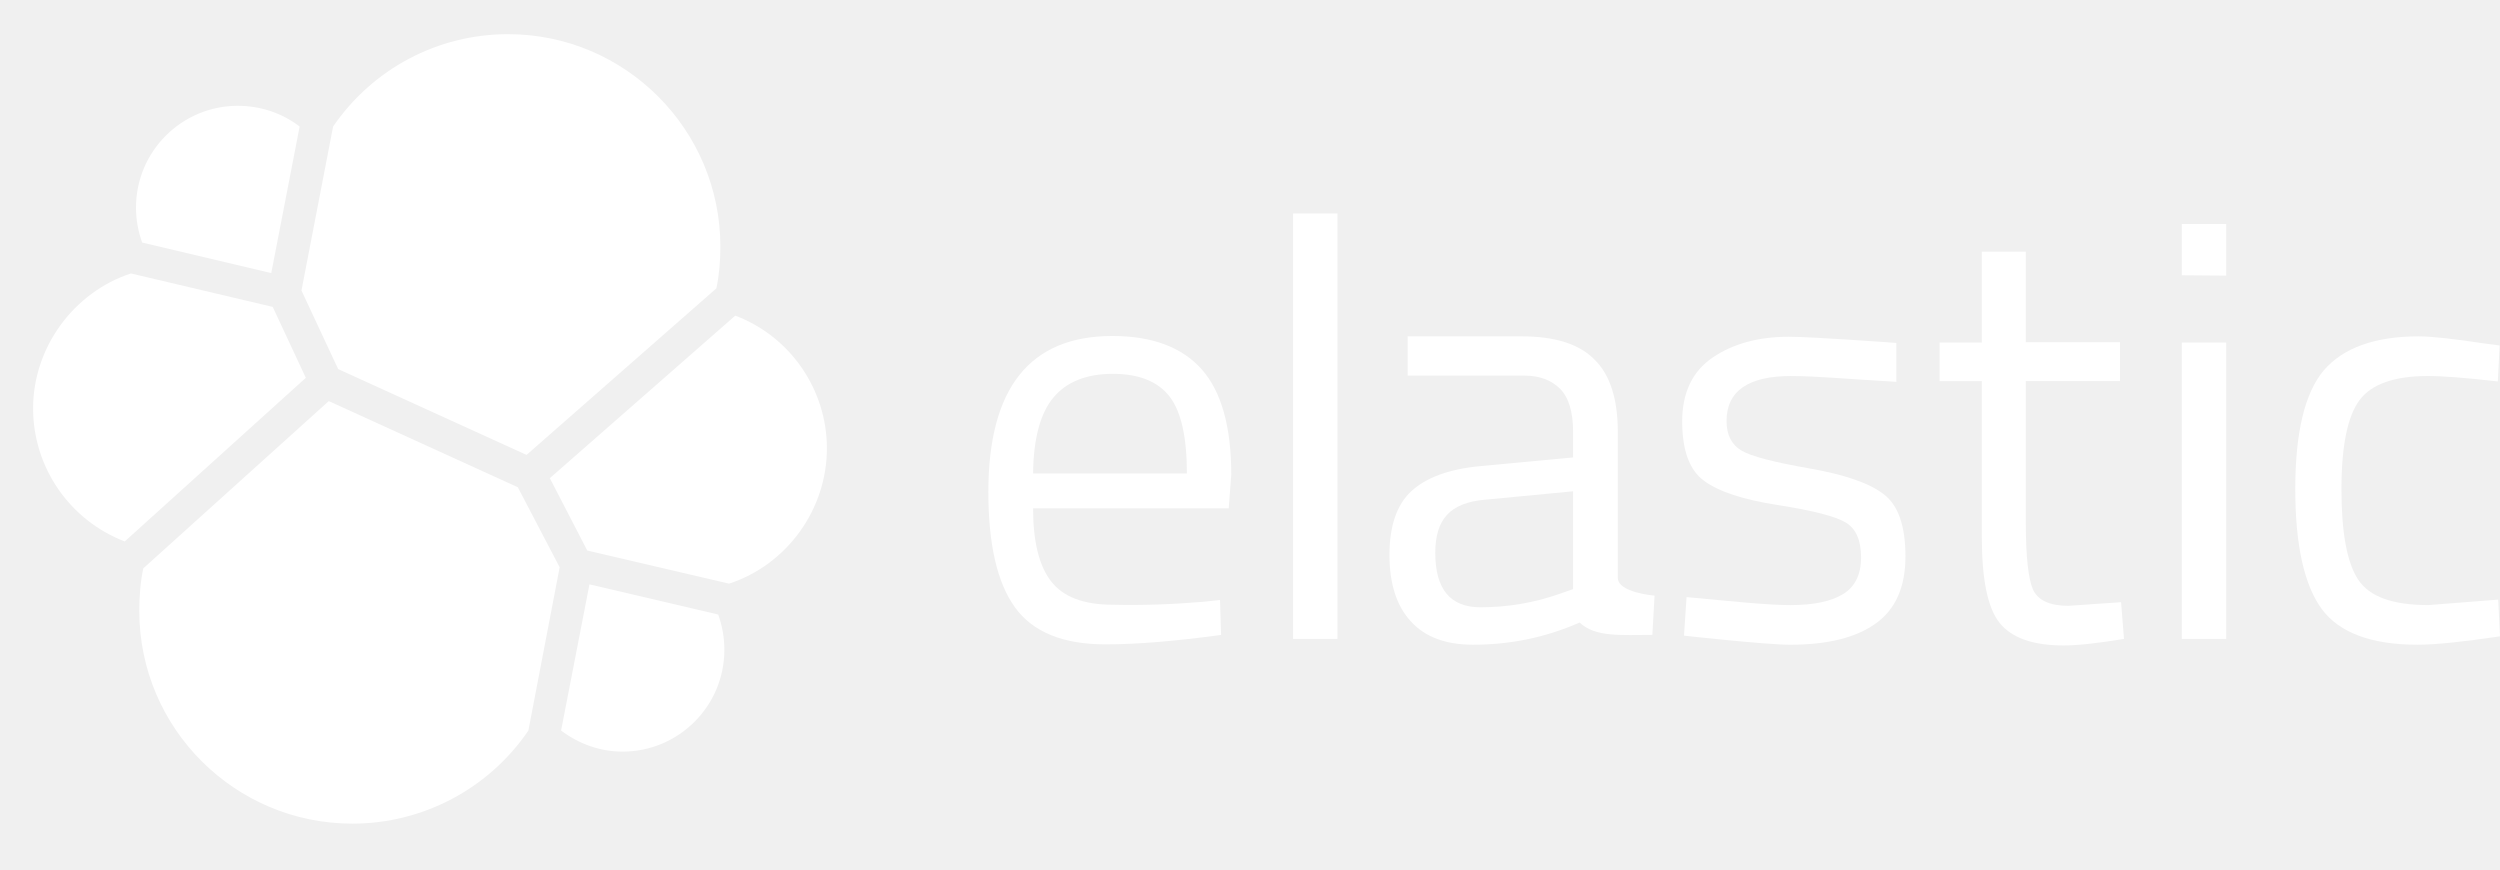
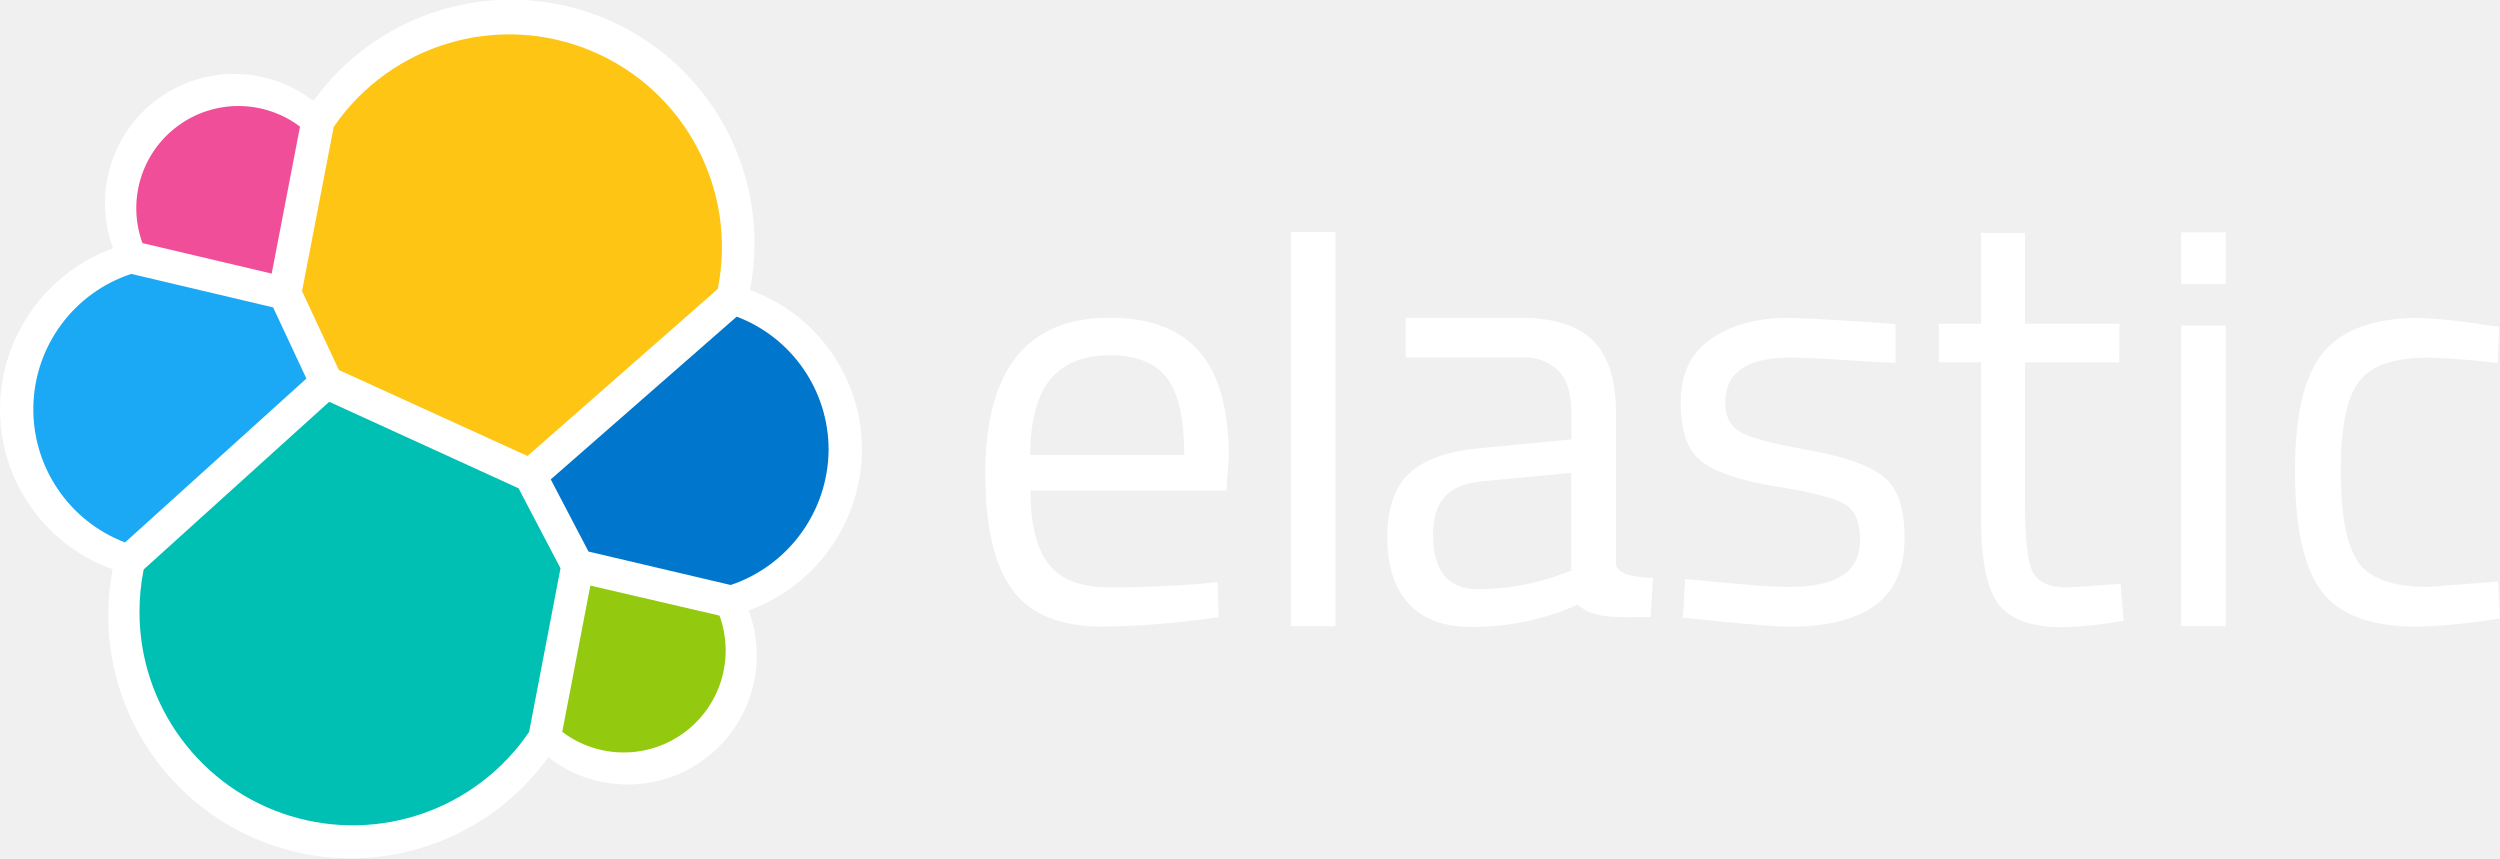
- <svg xmlns="http://www.w3.org/2000/svg" fill="none" height="64" viewBox="0 0 184 64" width="184">
-   <clipPath id="a">
-     <path d="m0 0h184v63.082h-184z" />
-   </clipPath>
-   <g clip-path="url(#a)" fill="#fff">
-     <path d="m24.89 27.165 13.864 6.316 13.971-12.258c.214-1.017.294-2.007.294-3.078 0-8.618-7.012-15.63-15.63-15.63-5.165 0-9.956 2.543-12.873 6.798l-2.328 12.07z" />
-     <path d="m10.545 41.832c-.214 1.017-.294 2.061-.294 3.131 0 8.645 7.039 15.657 15.684 15.657 5.192 0 10.036-2.569 12.954-6.851l2.302-12.017-3.078-5.888-13.917-6.343z" />
-     <path d="m10.464 17.851 9.501 2.248 2.088-10.786c-1.285-.99-2.89-1.526-4.55-1.526-4.122 0-7.494 3.345-7.494 7.494 0 .883.161 1.766.455 2.569z" />
-     <path d="m9.635 20.126c-4.229 1.392-7.199 5.46-7.199 9.929 0 4.362 2.703 8.243 6.744 9.796l13.328-12.044-2.436-5.219z" />
-     <path d="m41.296 53.768c1.311.99 2.89 1.552 4.523 1.552 4.122 0 7.494-3.345 7.494-7.494 0-.91-.161-1.793-.455-2.596l-9.474-2.221z" />
-     <path d="m43.223 40.52 10.438 2.436c4.255-1.392 7.199-5.46 7.199-9.956 0-4.336-2.703-8.243-6.744-9.769l-13.649 11.963z" />
-     <path d="m88.534 44.294 1.258-.134.08 2.569c-3.319.455-6.156.696-8.511.696-3.131 0-5.353-.91-6.664-2.73s-1.954-4.657-1.954-8.484c0-7.654 3.051-11.482 9.126-11.482 2.944 0 5.139.83 6.584 2.462 1.445 1.633 2.168 4.229 2.168 7.735l-.187 2.489h-14.399c0 2.409.428 4.202 1.311 5.353s2.382 1.74 4.55 1.74c2.195.054 4.389-.027 6.637-.214zm-1.178-9.447c0-2.676-.428-4.577-1.285-5.674-.857-1.097-2.248-1.659-4.175-1.659s-3.399.589-4.362 1.74c-.963 1.151-1.472 3.024-1.499 5.594z" />
-     <path d="m95.171 47.024v-31.313h3.265v31.313z" />
-     <path d="m119.071 31.795v10.732c0 1.097 2.704 1.311 2.704 1.311l-.161 2.89c-2.302 0-4.202.187-5.353-.91-2.623 1.151-5.219 1.633-7.841 1.633-2.008 0-3.533-.562-4.577-1.713-1.044-1.124-1.579-2.757-1.579-4.898 0-2.114.535-3.693 1.606-4.684 1.07-.99 2.756-1.633 5.058-1.847l6.852-.642v-1.873c0-1.472-.322-2.543-.964-3.185s-1.525-.964-2.623-.964h-8.591v-2.89h8.377c2.462 0 4.256.562 5.38 1.713 1.15 1.124 1.712 2.917 1.712 5.326zm-13.435 8.886c0 2.676 1.097 4.015 3.319 4.015 1.98 0 3.934-.321 5.834-.99l.991-.348v-7.199l-6.45.616c-1.312.107-2.249.482-2.837 1.124-.589.642-.857 1.579-.857 2.783z" />
-     <path d="m131.838 27.674c-3.158 0-4.764 1.097-4.764 3.319 0 1.017.374 1.74 1.097 2.168.723.428 2.382.856 4.978 1.311s4.416 1.071 5.487 1.9c1.07.803 1.605 2.328 1.605 4.577 0 2.248-.722 3.881-2.167 4.925-1.446 1.044-3.533 1.579-6.317 1.579-1.793 0-7.815-.669-7.815-.669l.188-2.837c3.452.321 5.968.589 7.654.589s2.971-.268 3.854-.803 1.338-1.445 1.338-2.703-.374-2.114-1.124-2.569c-.749-.455-2.408-.883-4.978-1.285-2.569-.401-4.389-.99-5.46-1.793-1.07-.776-1.605-2.248-1.605-4.362 0-2.114.749-3.693 2.248-4.71s3.372-1.526 5.593-1.526c1.767 0 7.922.455 7.922.455v2.864c-3.238-.187-5.888-.428-7.734-.428z" />
-     <path d="m156.032 28.048h-6.932v10.438c0 2.489.188 4.148.536 4.925.374.776 1.231 1.178 2.596 1.178l3.88-.268.214 2.703c-1.953.321-3.425.482-4.442.482-2.275 0-3.827-.562-4.711-1.659-.883-1.097-1.311-3.212-1.311-6.316v-11.482h-3.105v-2.837h3.105v-6.691h3.238v6.664h6.932z" />
-     <path d="m160.582 20.26v-3.774h3.265v3.8zm0 26.764v-21.812h3.265v21.812z" />
-     <path d="m178.032 24.756c.963 0 2.596.187 4.898.535l1.043.134-.134 2.65c-2.328-.268-4.041-.401-5.138-.401-2.462 0-4.149.589-5.032 1.766s-1.338 3.372-1.338 6.557c0 3.185.402 5.406 1.231 6.664.83 1.258 2.543 1.873 5.166 1.873l5.138-.402.134 2.703c-2.703.402-4.737.616-6.075.616-3.399 0-5.754-.883-7.039-2.623-1.285-1.74-1.954-4.684-1.954-8.832 0-4.148.696-7.066 2.088-8.725 1.418-1.659 3.747-2.516 7.012-2.516z" />
+ <svg xmlns="http://www.w3.org/2000/svg" id="Layer_1" data-name="Layer 1" viewBox="0 0 500 171.72">
+   <defs>
+     <style>.cls-1{fill:#fff;}.cls-2{fill:#fec514;}.cls-3{fill:#00bfb3;}.cls-4{fill:#f04e98;}.cls-5{fill:#1ba9f5;}.cls-6{fill:#93c90e;}.cls-7{fill:#07c;}</style>
+   </defs>
+   <g id="logo-elastic-horizontal-color-reverse">
+     <path class="cls-1" d="M240.06,116.77l3.45-.35.23,7a171.44,171.44,0,0,1-23.16,1.9q-12.83,0-18.17-7.43t-5.35-23.1q0-31.23,24.83-31.24,12,0,17.93,6.71t5.94,21.09l-.47,6.77h-39.2q0,9.86,3.56,14.61t12.42,4.75Q230.91,117.49,240.06,116.77ZM236.85,91q0-10.92-3.5-15.44T222,71.05q-7.9,0-11.88,4.75T206,91Z" />
+     <path class="cls-1" d="M258.18,125.24V46.41h8.91v78.83Z" />
+     <path class="cls-1" d="M323.19,82.69v30c0,3,7.4,2.85,7.4,2.85l-.46,7.87c-6.26,0-11.44.52-14.55-2.49a51.72,51.72,0,0,1-21.37,4.46q-8.19,0-12.47-4.64t-4.28-13.3q0-8.67,4.4-12.77t13.78-5l18.64-1.79v-5.1q0-6.06-2.61-8.67a9.61,9.61,0,0,0-7.13-2.62l-23.4,0V63.56H304q10.1,0,14.67,4.63T323.19,82.69Zm-36.58,24.23q0,10.92,9,10.92a48,48,0,0,0,15.91-2.73l2.73-1V94.56L296.7,96.23q-5.34.47-7.72,3.08C287.4,101.06,286.61,103.59,286.61,106.92Z" />
+     <path class="cls-1" d="M358,71.52q-12.94,0-12.95,9,0,4.15,3,5.88T361.52,90q10.58,1.85,15,5.17t4.39,12.47q0,9.15-5.87,13.42t-17.17,4.28c-4.91,0-21.29-1.82-21.29-1.82l.47-7.72c9.42.91,16.23,1.58,20.82,1.58s8.1-.73,10.51-2.2,3.63-3.92,3.63-7.36-1-5.78-3.09-7-6.58-2.4-13.54-3.5-11.92-2.74-14.85-4.87-4.39-6.1-4.39-11.88,2-10.06,6.11-12.83,9.17-4.16,15.27-4.16c4.82,0,21.58,1.23,21.58,1.23v7.77C370.26,72.16,363,71.52,358,71.52Z" />
+     <path class="cls-1" d="M423.85,72.47H405v28.39q0,10.22,1.49,13.42c1,2.14,3.34,3.21,7.07,3.21l10.57-.72.59,7.37a81.52,81.52,0,0,1-12.11,1.31q-9.27,0-12.83-4.52t-3.57-17.22V72.47h-8.43V64.75h8.43V46.58H405V64.75h18.89Z" />
+     <path class="cls-1" d="M436.23,56.81V46.47h8.91V56.81Zm0,68.43V65.12h8.91v60.12Z" />
+     <path class="cls-1" d="M483.73,63.56A103,103,0,0,1,497,65l2.85.35-.36,7.25a140,140,0,0,0-14-1.07q-10.1,0-13.72,4.81t-3.62,17.82q0,13,3.38,18.11t14.08,5.11l14-1.07.36,7.36a122.15,122.15,0,0,1-16.51,1.67q-13.89,0-19.18-7.13t-5.29-24q0-16.94,5.7-23.76T483.73,63.56Z" />
+     <path class="cls-1" d="M172.39,90A33.94,33.94,0,0,0,150,58a48.21,48.21,0,0,0,.9-9.26A48.69,48.69,0,0,0,62.68,20.2,25.85,25.85,0,0,0,22.62,49.65,34.39,34.39,0,0,0,0,81.77a34,34,0,0,0,22.54,32.09,49.86,49.86,0,0,0-.89,9.26,48.56,48.56,0,0,0,88,28.31,25.81,25.81,0,0,0,40.08-29.34A34.39,34.39,0,0,0,172.39,90" />
+     <path class="cls-2" d="M67.77,74l37.73,17.2L143.55,57.8A42.54,42.54,0,0,0,66.74,25.39L60.41,58.23Z" />
+     <path class="cls-3" d="M28.73,113.9a43.34,43.34,0,0,0-.83,8.49,42.65,42.65,0,0,0,77.92,24l6.28-32.73-8.39-16L65.84,80.36Z" />
+     <path class="cls-4" d="M28.49,48.62l25.85,6.1L60,25.33A20.43,20.43,0,0,0,28.49,48.62" />
+     <path class="cls-5" d="M26.25,54.78A28.51,28.51,0,0,0,25,108.49L61.28,75.71,54.62,61.48Z" />
+     <path class="cls-6" d="M112.45,146.37a20.39,20.39,0,0,0,31.45-23.25l-25.83-6Z" />
+     <path class="cls-7" d="M117.7,110.31,146.14,117a28.77,28.77,0,0,0,19.58-27.08,28.46,28.46,0,0,0-18.38-26.59L110.15,95.88Z" />
  </g>
</svg>
